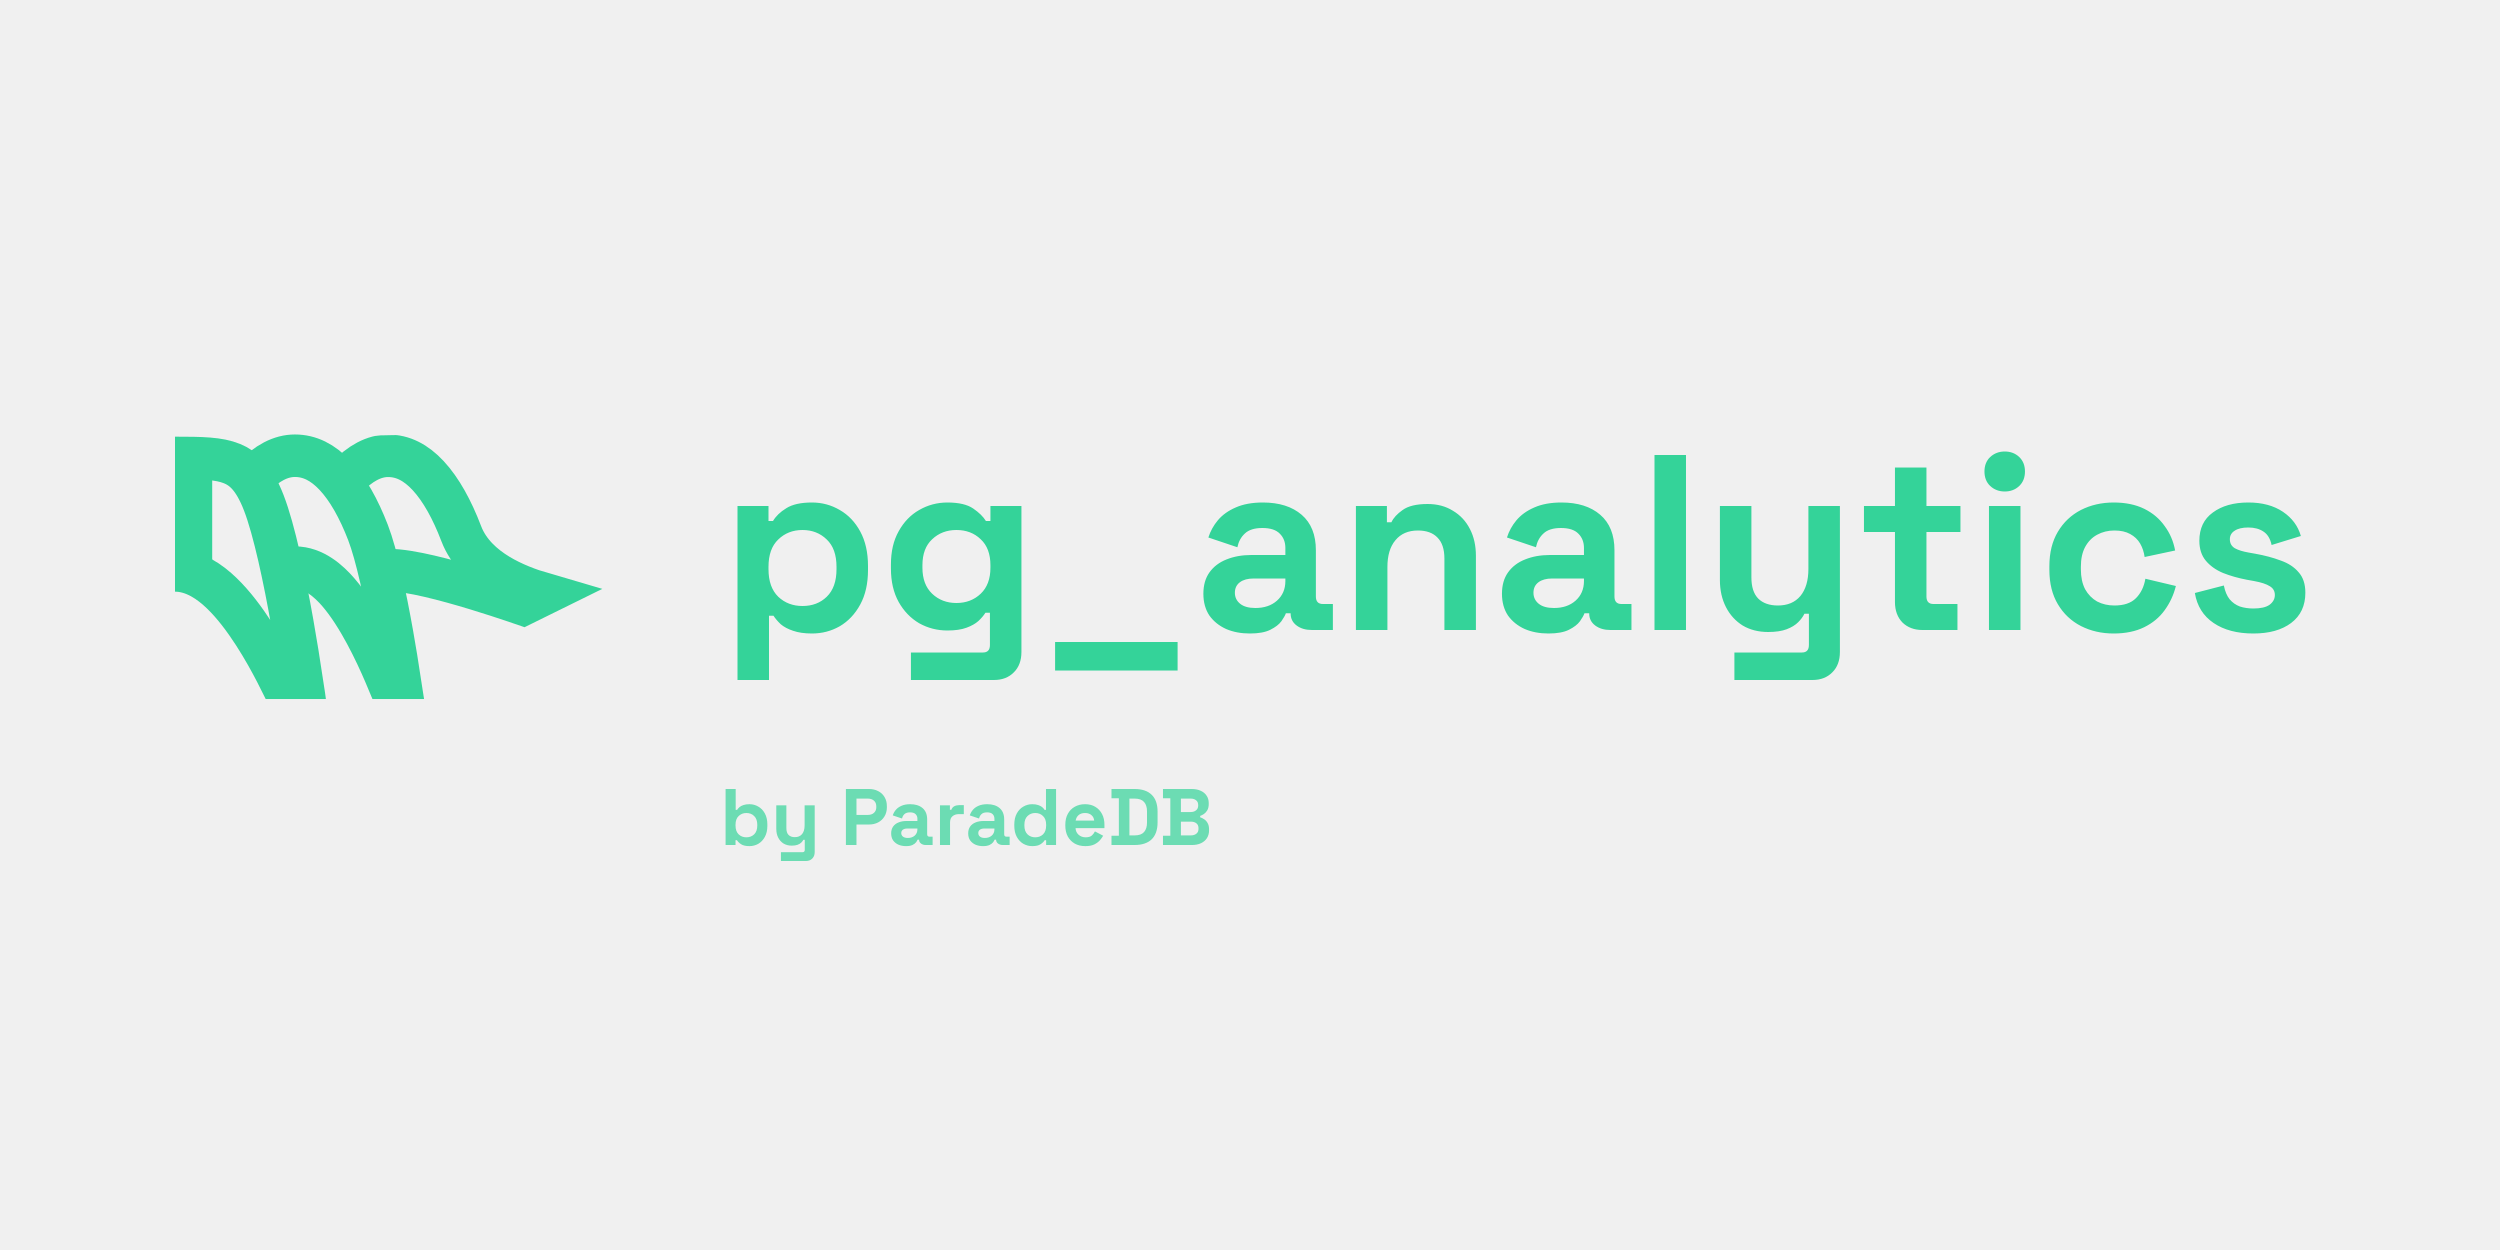
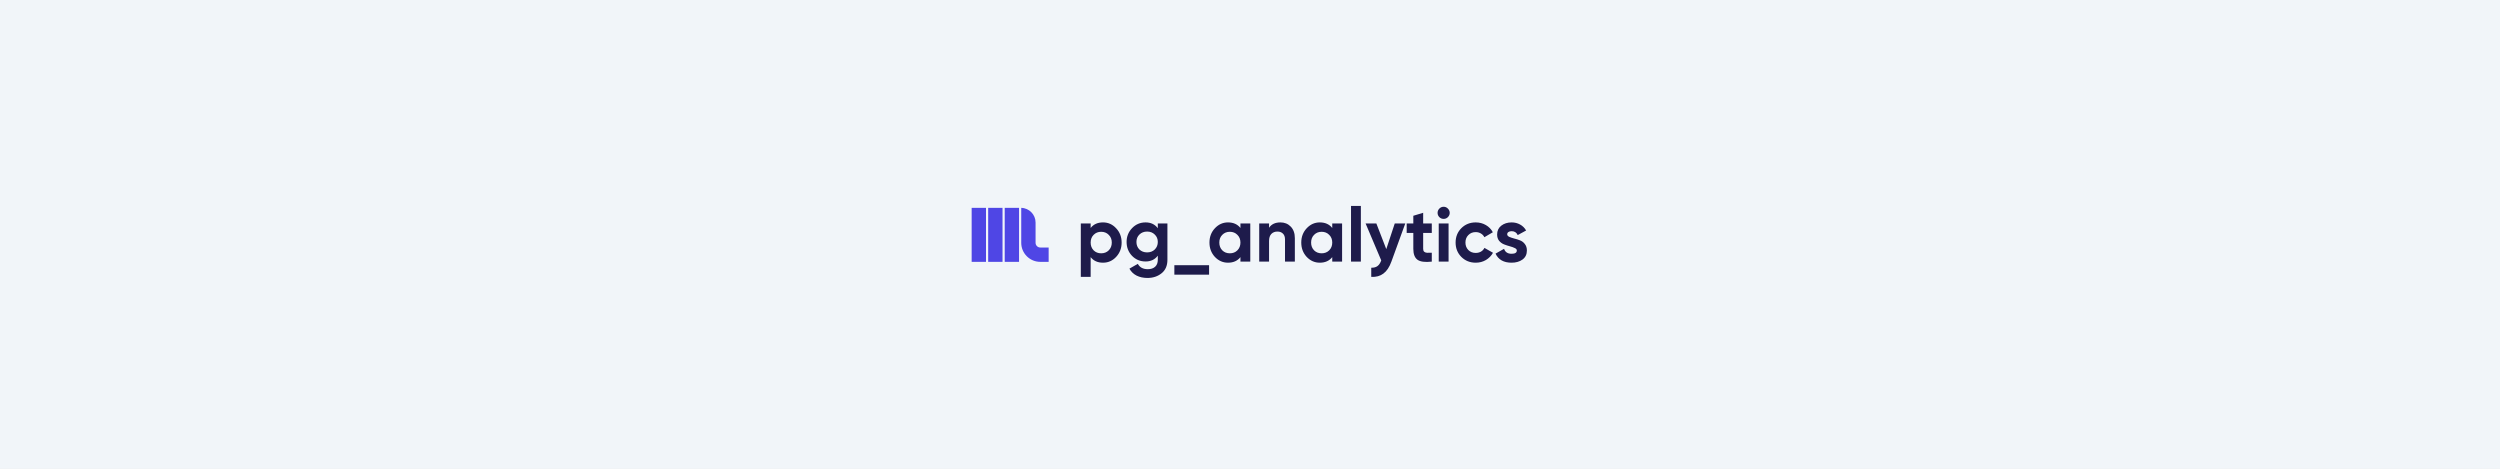
- <svg xmlns="http://www.w3.org/2000/svg" width="500" height="250" viewBox="0 0 500 250" fill="none">
-   <mask id="mask0_115_15" style="mask-type:alpha" maskUnits="userSpaceOnUse" x="48" y="86" width="38" height="54">
-     <path d="M48.227 86.094H85.194V139.828H59.387L48.227 86.094Z" fill="#D9D9D9" />
-   </mask>
-   <g mask="url(#mask0_115_15)">
-     <path d="M40.987 134.706C40.856 135.012 40.733 135.303 40.618 135.578H38.002C38.34 133.088 38.804 129.842 39.363 126.368C40.607 118.638 42.223 110.426 43.81 106.551C45.486 102.459 47.818 98.447 50.577 95.531C53.345 92.606 56.176 91.145 58.974 91.145C61.907 91.145 64.53 92.437 67.007 95.07C69.549 97.773 71.757 101.724 73.59 106.472C75.355 111.042 77.103 119.365 78.434 126.885C79.016 130.17 79.504 133.212 79.866 135.578H77.33C77.215 135.303 77.092 135.012 76.96 134.706C76.043 132.568 74.731 129.69 73.168 126.786C71.626 123.92 69.743 120.849 67.655 118.437C65.783 116.275 62.804 113.523 58.974 113.523C55.144 113.523 52.165 116.275 50.293 118.437C48.205 120.849 46.322 123.92 44.78 126.786C43.217 129.69 41.905 132.568 40.987 134.706Z" stroke="#34D399" stroke-width="8.5" />
+ <svg xmlns="http://www.w3.org/2000/svg" width="1600" height="300" viewBox="0 0 1600 300" fill="none">
+   <rect width="1600" height="300" fill="#F1F5F9" />
+   <g clip-path="url(#clip0_190_2)">
+     <mask id="mask0_190_2" style="mask-type:alpha" maskUnits="userSpaceOnUse" x="620" y="120" width="360" height="60">
+       <path d="M980 120H620V180H980V120Z" fill="#D9D9D9" />
+     </mask>
+     <g mask="url(#mask0_190_2)">
+       <path d="M705.93 142.339C709.218 142.339 712.018 143.593 714.33 146.1C716.674 148.574 717.846 151.618 717.846 155.232C717.846 158.846 716.674 161.907 714.33 164.414C712.018 166.888 709.218 168.125 705.93 168.125C702.511 168.125 699.874 166.937 698.018 164.56V177.209H691.718V143.023H698.018V145.904C699.874 143.528 702.511 142.339 705.93 142.339ZM699.923 160.214C701.193 161.484 702.804 162.118 704.758 162.118C706.711 162.118 708.323 161.484 709.593 160.214C710.895 158.911 711.546 157.251 711.546 155.232C711.546 153.214 710.895 151.57 709.593 150.3C708.323 148.998 706.711 148.346 704.758 148.346C702.804 148.346 701.193 148.998 699.923 150.3C698.653 151.57 698.018 153.214 698.018 155.232C698.018 157.251 698.653 158.911 699.923 160.214ZM740.994 143.023H747.148V166.27C747.148 170.046 745.894 172.928 743.387 174.914C740.913 176.9 737.917 177.893 734.401 177.893C731.764 177.893 729.436 177.388 727.417 176.379C725.431 175.37 723.901 173.888 722.827 171.935L728.199 168.858C729.436 171.137 731.568 172.277 734.596 172.277C736.582 172.277 738.145 171.756 739.285 170.714C740.424 169.672 740.994 168.191 740.994 166.27V163.632C739.138 166.107 736.534 167.344 733.18 167.344C729.729 167.344 726.831 166.139 724.487 163.73C722.175 161.288 721.02 158.325 721.02 154.842C721.02 151.391 722.192 148.444 724.536 146.002C726.88 143.56 729.762 142.339 733.18 142.339C736.534 142.339 739.138 143.577 740.994 146.051V143.023ZM729.224 159.677C730.527 160.914 732.171 161.532 734.157 161.532C736.143 161.532 737.771 160.914 739.041 159.677C740.343 158.407 740.994 156.795 740.994 154.842C740.994 152.921 740.343 151.342 739.041 150.104C737.771 148.835 736.143 148.2 734.157 148.2C732.171 148.2 730.527 148.835 729.224 150.104C727.955 151.342 727.32 152.921 727.32 154.842C727.32 156.795 727.955 158.407 729.224 159.677ZM751.59 175.793V169.737H773.811V175.793H751.59ZM793.882 143.023H800.182V167.442H793.882V164.56C791.993 166.937 789.34 168.125 785.921 168.125C782.665 168.125 779.865 166.888 777.521 164.414C775.209 161.907 774.054 158.846 774.054 155.232C774.054 151.618 775.209 148.574 777.521 146.1C779.865 143.593 782.665 142.339 785.921 142.339C789.34 142.339 791.993 143.528 793.882 145.904V143.023ZM782.258 160.214C783.528 161.484 785.14 162.118 787.093 162.118C789.047 162.118 790.658 161.484 791.928 160.214C793.23 158.911 793.882 157.251 793.882 155.232C793.882 153.214 793.23 151.57 791.928 150.3C790.658 148.998 789.047 148.346 787.093 148.346C785.14 148.346 783.528 148.998 782.258 150.3C780.988 151.57 780.354 153.214 780.354 155.232C780.354 157.251 780.988 158.911 782.258 160.214ZM819.471 142.339C822.141 142.339 824.339 143.235 826.064 145.025C827.822 146.816 828.702 149.291 828.702 152.449V167.442H822.402V153.23C822.402 151.602 821.962 150.365 821.083 149.518C820.204 148.639 819.032 148.2 817.567 148.2C815.939 148.2 814.636 148.704 813.66 149.714C812.683 150.723 812.195 152.237 812.195 154.256V167.442H805.895V143.023H812.195V145.758C813.725 143.479 816.15 142.339 819.471 142.339ZM852.639 143.023H858.939V167.442H852.639V164.56C850.75 166.937 848.097 168.125 844.678 168.125C841.422 168.125 838.622 166.888 836.278 164.414C833.967 161.907 832.811 158.846 832.811 155.232C832.811 151.618 833.967 148.574 836.278 146.1C838.622 143.593 841.422 142.339 844.678 142.339C848.097 142.339 850.75 143.528 852.639 145.904V143.023ZM841.015 160.214C842.285 161.484 843.897 162.118 845.85 162.118C847.804 162.118 849.415 161.484 850.685 160.214C851.988 158.911 852.639 157.251 852.639 155.232C852.639 153.214 851.988 151.57 850.685 150.3C849.415 148.998 847.804 148.346 845.85 148.346C843.897 148.346 842.285 148.998 841.015 150.3C839.746 151.57 839.111 153.214 839.111 155.232C839.111 157.251 839.746 158.911 841.015 160.214ZM864.652 167.442V131.791H870.952V167.442H864.652ZM892.639 143.023H899.378L890.49 167.442C889.22 170.958 887.527 173.498 885.411 175.06C883.327 176.656 880.722 177.372 877.597 177.209V171.349C879.29 171.381 880.625 171.023 881.601 170.274C882.611 169.525 883.408 168.321 883.995 166.66L873.983 143.023H880.869L887.218 159.432L892.639 143.023ZM916.344 149.079H910.825V159.237C910.825 160.084 911.037 160.702 911.46 161.093C911.883 161.484 912.502 161.711 913.316 161.777C914.13 161.809 915.139 161.793 916.344 161.728V167.442C912.014 167.93 908.953 167.523 907.162 166.221C905.404 164.918 904.525 162.591 904.525 159.237V149.079H900.276V143.023H904.525V138.091L910.825 136.186V143.023H916.344V149.079ZM923.911 140.093C922.869 140.093 921.958 139.718 921.176 138.97C920.428 138.188 920.053 137.277 920.053 136.235C920.053 135.193 920.428 134.281 921.176 133.5C921.958 132.718 922.869 132.328 923.911 132.328C924.986 132.328 925.897 132.718 926.646 133.5C927.428 134.281 927.818 135.193 927.818 136.235C927.818 137.277 927.428 138.188 926.646 138.97C925.897 139.718 924.986 140.093 923.911 140.093ZM920.786 167.442V143.023H927.086V167.442H920.786ZM944.475 168.125C940.796 168.125 937.72 166.888 935.245 164.414C932.803 161.939 931.582 158.879 931.582 155.232C931.582 151.586 932.803 148.525 935.245 146.051C937.72 143.577 940.796 142.339 944.475 142.339C946.852 142.339 949.017 142.909 950.971 144.049C952.924 145.188 954.406 146.718 955.415 148.639L949.994 151.814C949.506 150.804 948.757 150.007 947.748 149.421C946.771 148.835 945.664 148.542 944.427 148.542C942.538 148.542 940.975 149.177 939.738 150.446C938.501 151.684 937.882 153.279 937.882 155.232C937.882 157.153 938.501 158.749 939.738 160.018C940.975 161.256 942.538 161.874 944.427 161.874C945.696 161.874 946.82 161.598 947.796 161.044C948.806 160.458 949.555 159.66 950.043 158.651L955.513 161.777C954.438 163.698 952.924 165.244 950.971 166.416C949.017 167.556 946.852 168.125 944.475 168.125ZM964.608 149.958C964.608 150.609 965.032 151.146 965.878 151.57C966.757 151.96 967.815 152.318 969.053 152.644C970.29 152.937 971.527 153.328 972.764 153.816C974.001 154.272 975.043 155.053 975.89 156.16C976.769 157.267 977.208 158.651 977.208 160.311C977.208 162.818 976.264 164.756 974.376 166.123C972.52 167.458 970.192 168.125 967.392 168.125C962.378 168.125 958.96 166.188 957.136 162.314L962.606 159.237C963.322 161.353 964.918 162.411 967.392 162.411C969.639 162.411 970.762 161.711 970.762 160.311C970.762 159.66 970.322 159.139 969.443 158.749C968.597 158.325 967.555 157.951 966.318 157.625C965.081 157.3 963.843 156.893 962.606 156.404C961.369 155.916 960.311 155.151 959.432 154.109C958.585 153.035 958.162 151.7 958.162 150.104C958.162 147.695 959.041 145.807 960.799 144.439C962.59 143.039 964.804 142.339 967.441 142.339C969.427 142.339 971.234 142.795 972.862 143.707C974.49 144.586 975.776 145.856 976.72 147.516L971.348 150.446C970.567 148.786 969.264 147.956 967.441 147.956C966.627 147.956 965.943 148.135 965.39 148.493C964.869 148.851 964.608 149.339 964.608 149.958Z" fill="#1E1B4B" />
+       <path fill-rule="evenodd" clip-rule="evenodd" d="M652.19 133.023H643.013V167.587H652.19V133.023Z" fill="#4F46E5" />
+       <path fill-rule="evenodd" clip-rule="evenodd" d="M641.614 133.023H632.437V167.587H641.614V133.023Z" fill="#4F46E5" />
+       <path fill-rule="evenodd" clip-rule="evenodd" d="M631.038 133.023H621.86V167.587H631.038V133.023Z" fill="#4F46E5" />
+       <path fill-rule="evenodd" clip-rule="evenodd" d="M653.589 133.026V155.403C653.589 158.643 654.875 161.722 657.165 164.012C659.454 166.301 662.533 167.588 665.773 167.588H671.138V158.41H665.773C664.974 158.41 664.217 158.087 663.653 157.523C663.09 156.96 662.766 156.202 662.766 155.403V142.42C662.766 137.325 658.656 133.143 653.589 133.026V133.026Z" fill="#4F46E5" />
+     </g>
  </g>
-   <mask id="mask1_115_15" style="mask-type:alpha" maskUnits="userSpaceOnUse" x="35" y="77" width="31" height="63">
-     <rect x="35" y="77" width="30.174" height="62.828" fill="#D9D9D9" />
-   </mask>
-   <g mask="url(#mask1_115_15)">
-     <path d="M14.758 134.525C14.565 134.899 14.386 135.251 14.223 135.578H9.655C9.66 135.543 9.665 135.507 9.67 135.471C10.072 132.477 10.651 128.384 11.361 123.976C12.812 114.956 14.712 105.268 16.604 100.647C18.342 96.404 20.615 94.365 23.264 93.216C26.174 91.953 29.936 91.584 35 91.584C40.391 91.584 43.756 91.644 46.408 92.725C48.613 93.624 50.789 95.463 52.761 100.568C54.853 105.986 56.907 115.786 58.462 124.569C59.213 128.812 59.83 132.709 60.264 135.578H55.777C55.614 135.251 55.435 134.899 55.242 134.525C54.166 132.433 52.625 129.616 50.791 126.776C48.977 123.967 46.773 120.972 44.34 118.631C42.05 116.426 38.826 114.084 35 114.084C31.174 114.084 27.95 116.426 25.659 118.631C23.227 120.972 21.023 123.967 19.209 126.776C17.375 129.616 15.834 132.433 14.758 134.525Z" stroke="#34D399" stroke-width="8.5" />
-     <rect x="35" y="88.574" width="7.44" height="28.934" fill="#34D399" />
-   </g>
-   <mask id="mask2_115_15" style="mask-type:alpha" maskUnits="userSpaceOnUse" x="62" y="86" width="63" height="55">
-     <path d="M62.694 87.334L125 86.094V140.655H93.578L78.814 119.161L69.721 96.38L62.694 87.334Z" fill="#D9D9D9" />
-   </mask>
-   <g mask="url(#mask2_115_15)">
-     <path d="M59.602 135.5C59.468 135.817 59.342 136.12 59.224 136.405H56.599C56.938 133.866 57.408 130.535 57.974 126.968C59.219 119.122 60.839 110.77 62.434 106.823C64.115 102.659 66.455 98.576 69.224 95.61C72.004 92.632 74.836 91.158 77.618 91.158C80.536 91.158 83.159 92.46 85.648 95.143C88.2 97.893 90.415 101.914 92.255 106.743C93.692 110.518 96.673 113.16 99.712 114.995C102.55 116.708 105.778 117.927 108.774 118.799L104.619 120.848C104.161 120.69 103.622 120.505 103.016 120.3C100.995 119.617 98.22 118.703 95.207 117.788C92.203 116.876 88.921 115.948 85.897 115.244C82.966 114.562 79.95 114.01 77.618 114.01C75.604 114.01 73.868 114.786 72.517 115.686C71.16 116.59 69.956 117.775 68.91 118.999C66.822 121.444 64.94 124.558 63.397 127.465C61.834 130.41 60.52 133.33 59.602 135.5Z" stroke="#34D399" stroke-width="8.5" />
-   </g>
-   <path d="M147.5 136V101.2H153.7V104.2H154.6C155.167 103.233 156.05 102.383 157.25 101.65C158.45 100.883 160.167 100.5 162.4 100.5C164.4 100.5 166.25 101 167.95 102C169.65 102.967 171.017 104.4 172.05 106.3C173.083 108.2 173.6 110.5 173.6 113.2V114C173.6 116.7 173.083 119 172.05 120.9C171.017 122.8 169.65 124.25 167.95 125.25C166.25 126.217 164.4 126.7 162.4 126.7C160.9 126.7 159.633 126.517 158.6 126.15C157.6 125.817 156.783 125.383 156.15 124.85C155.55 124.283 155.067 123.717 154.7 123.15H153.8V136H147.5ZM160.5 121.2C162.467 121.2 164.083 120.583 165.35 119.35C166.65 118.083 167.3 116.25 167.3 113.85V113.35C167.3 110.95 166.65 109.133 165.35 107.9C164.05 106.633 162.433 106 160.5 106C158.567 106 156.95 106.633 155.65 107.9C154.35 109.133 153.7 110.95 153.7 113.35V113.85C153.7 116.25 154.35 118.083 155.65 119.35C156.95 120.583 158.567 121.2 160.5 121.2ZM178.185 113.7V112.9C178.185 110.3 178.701 108.083 179.735 106.25C180.768 104.383 182.135 102.967 183.835 102C185.568 101 187.451 100.5 189.485 100.5C191.751 100.5 193.468 100.9 194.635 101.7C195.801 102.5 196.651 103.333 197.185 104.2H198.085V101.2H204.285V130.4C204.285 132.1 203.785 133.45 202.785 134.45C201.785 135.483 200.451 136 198.785 136H182.185V130.5H196.585C197.518 130.5 197.985 130 197.985 129V122.55H197.085C196.751 123.083 196.285 123.633 195.685 124.2C195.085 124.733 194.285 125.183 193.285 125.55C192.285 125.917 191.018 126.1 189.485 126.1C187.451 126.1 185.568 125.617 183.835 124.65C182.135 123.65 180.768 122.233 179.735 120.4C178.701 118.533 178.185 116.3 178.185 113.7ZM191.285 120.6C193.218 120.6 194.835 119.983 196.135 118.75C197.435 117.517 198.085 115.783 198.085 113.55V113.05C198.085 110.783 197.435 109.05 196.135 107.85C194.868 106.617 193.251 106 191.285 106C189.351 106 187.735 106.617 186.435 107.85C185.135 109.05 184.485 110.783 184.485 113.05V113.55C184.485 115.783 185.135 117.517 186.435 118.75C187.735 119.983 189.351 120.6 191.285 120.6ZM211.02 134.1V128.4H235.52V134.1H211.02ZM249.975 126.7C248.209 126.7 246.625 126.4 245.225 125.8C243.825 125.167 242.709 124.267 241.875 123.1C241.075 121.9 240.675 120.45 240.675 118.75C240.675 117.05 241.075 115.633 241.875 114.5C242.709 113.333 243.842 112.467 245.275 111.9C246.742 111.3 248.409 111 250.275 111H257.075V109.6C257.075 108.433 256.709 107.483 255.975 106.75C255.242 105.983 254.075 105.6 252.475 105.6C250.909 105.6 249.742 105.967 248.975 106.7C248.209 107.4 247.709 108.317 247.475 109.45L241.675 107.5C242.075 106.233 242.709 105.083 243.575 104.05C244.475 102.983 245.659 102.133 247.125 101.5C248.625 100.833 250.442 100.5 252.575 100.5C255.842 100.5 258.425 101.317 260.325 102.95C262.225 104.583 263.175 106.95 263.175 110.05V119.3C263.175 120.3 263.642 120.8 264.575 120.8H266.575V126H262.375C261.142 126 260.125 125.7 259.325 125.1C258.525 124.5 258.125 123.7 258.125 122.7V122.65H257.175C257.042 123.05 256.742 123.583 256.275 124.25C255.809 124.883 255.075 125.45 254.075 125.95C253.075 126.45 251.709 126.7 249.975 126.7ZM251.075 121.6C252.842 121.6 254.275 121.117 255.375 120.15C256.509 119.15 257.075 117.833 257.075 116.2V115.7H250.725C249.559 115.7 248.642 115.95 247.975 116.45C247.309 116.95 246.975 117.65 246.975 118.55C246.975 119.45 247.325 120.183 248.025 120.75C248.725 121.317 249.742 121.6 251.075 121.6ZM271.182 126V101.2H277.382V104.45H278.282C278.682 103.583 279.432 102.767 280.532 102C281.632 101.2 283.298 100.8 285.532 100.8C287.465 100.8 289.148 101.25 290.582 102.15C292.048 103.017 293.182 104.233 293.982 105.8C294.782 107.333 295.182 109.133 295.182 111.2V126H288.882V111.7C288.882 109.833 288.415 108.433 287.482 107.5C286.582 106.567 285.282 106.1 283.582 106.1C281.648 106.1 280.148 106.75 279.082 108.05C278.015 109.317 277.482 111.1 277.482 113.4V126H271.182ZM309.692 126.7C307.926 126.7 306.342 126.4 304.942 125.8C303.542 125.167 302.426 124.267 301.592 123.1C300.792 121.9 300.392 120.45 300.392 118.75C300.392 117.05 300.792 115.633 301.592 114.5C302.426 113.333 303.559 112.467 304.992 111.9C306.459 111.3 308.126 111 309.992 111H316.792V109.6C316.792 108.433 316.426 107.483 315.692 106.75C314.959 105.983 313.792 105.6 312.192 105.6C310.626 105.6 309.459 105.967 308.692 106.7C307.926 107.4 307.426 108.317 307.192 109.45L301.392 107.5C301.792 106.233 302.426 105.083 303.292 104.05C304.192 102.983 305.376 102.133 306.842 101.5C308.342 100.833 310.159 100.5 312.292 100.5C315.559 100.5 318.142 101.317 320.042 102.95C321.942 104.583 322.892 106.95 322.892 110.05V119.3C322.892 120.3 323.359 120.8 324.292 120.8H326.292V126H322.092C320.859 126 319.842 125.7 319.042 125.1C318.242 124.5 317.842 123.7 317.842 122.7V122.65H316.892C316.759 123.05 316.459 123.583 315.992 124.25C315.526 124.883 314.792 125.45 313.792 125.95C312.792 126.45 311.426 126.7 309.692 126.7ZM310.792 121.6C312.559 121.6 313.992 121.117 315.092 120.15C316.226 119.15 316.792 117.833 316.792 116.2V115.7H310.442C309.276 115.7 308.359 115.95 307.692 116.45C307.026 116.95 306.692 117.65 306.692 118.55C306.692 119.45 307.042 120.183 307.742 120.75C308.442 121.317 309.459 121.6 310.792 121.6ZM330.898 126V91H337.198V126H330.898ZM346.88 136V130.5H360.38C361.313 130.5 361.78 130 361.78 129V122.75H360.88C360.613 123.317 360.196 123.883 359.63 124.45C359.063 125.017 358.296 125.483 357.33 125.85C356.363 126.217 355.13 126.4 353.63 126.4C351.696 126.4 349.996 125.967 348.53 125.1C347.096 124.2 345.98 122.967 345.18 121.4C344.38 119.833 343.98 118.033 343.98 116V101.2H350.28V115.5C350.28 117.367 350.73 118.767 351.63 119.7C352.563 120.633 353.88 121.1 355.58 121.1C357.513 121.1 359.013 120.467 360.08 119.2C361.146 117.9 361.68 116.1 361.68 113.8V101.2H367.98V130.4C367.98 132.1 367.48 133.45 366.48 134.45C365.48 135.483 364.146 136 362.48 136H346.88ZM384.49 126C382.857 126 381.524 125.5 380.49 124.5C379.49 123.467 378.99 122.1 378.99 120.4V106.4H372.79V101.2H378.99V93.5H385.29V101.2H392.09V106.4H385.29V119.3C385.29 120.3 385.757 120.8 386.69 120.8H391.49V126H384.49ZM397.793 126V101.2H404.093V126H397.793ZM400.943 98.3C399.81 98.3 398.843 97.933 398.043 97.2C397.276 96.467 396.893 95.5 396.893 94.3C396.893 93.1 397.276 92.133 398.043 91.4C398.843 90.667 399.81 90.3 400.943 90.3C402.11 90.3 403.076 90.667 403.843 91.4C404.61 92.133 404.993 93.1 404.993 94.3C404.993 95.5 404.61 96.467 403.843 97.2C403.076 97.933 402.11 98.3 400.943 98.3ZM422.724 126.7C420.324 126.7 418.141 126.2 416.174 125.2C414.241 124.2 412.708 122.75 411.574 120.85C410.441 118.95 409.874 116.65 409.874 113.95V113.25C409.874 110.55 410.441 108.25 411.574 106.35C412.708 104.45 414.241 103 416.174 102C418.141 101 420.324 100.5 422.724 100.5C425.091 100.5 427.124 100.917 428.824 101.75C430.524 102.583 431.891 103.733 432.924 105.2C433.991 106.633 434.691 108.267 435.024 110.1L428.924 111.4C428.791 110.4 428.491 109.5 428.024 108.7C427.558 107.9 426.891 107.267 426.024 106.8C425.191 106.333 424.141 106.1 422.874 106.1C421.608 106.1 420.458 106.383 419.424 106.95C418.424 107.483 417.624 108.3 417.024 109.4C416.458 110.467 416.174 111.783 416.174 113.35V113.85C416.174 115.417 416.458 116.75 417.024 117.85C417.624 118.917 418.424 119.733 419.424 120.3C420.458 120.833 421.608 121.1 422.874 121.1C424.774 121.1 426.208 120.617 427.174 119.65C428.174 118.65 428.808 117.35 429.074 115.75L435.174 117.2C434.741 118.967 433.991 120.583 432.924 122.05C431.891 123.483 430.524 124.617 428.824 125.45C427.124 126.283 425.091 126.7 422.724 126.7ZM450.671 126.7C447.438 126.7 444.788 126 442.721 124.6C440.654 123.2 439.404 121.2 438.971 118.6L444.771 117.1C445.004 118.267 445.388 119.183 445.921 119.85C446.488 120.517 447.171 121 447.971 121.3C448.804 121.567 449.704 121.7 450.671 121.7C452.138 121.7 453.221 121.45 453.921 120.95C454.621 120.417 454.971 119.767 454.971 119C454.971 118.233 454.638 117.65 453.971 117.25C453.304 116.817 452.238 116.467 450.771 116.2L449.371 115.95C447.638 115.617 446.054 115.167 444.621 114.6C443.188 114 442.038 113.183 441.171 112.15C440.304 111.117 439.871 109.783 439.871 108.15C439.871 105.683 440.771 103.8 442.571 102.5C444.371 101.167 446.738 100.5 449.671 100.5C452.438 100.5 454.738 101.117 456.571 102.35C458.404 103.583 459.604 105.2 460.171 107.2L454.321 109C454.054 107.733 453.504 106.833 452.671 106.3C451.871 105.767 450.871 105.5 449.671 105.5C448.471 105.5 447.554 105.717 446.921 106.15C446.288 106.55 445.971 107.117 445.971 107.85C445.971 108.65 446.304 109.25 446.971 109.65C447.638 110.017 448.538 110.3 449.671 110.5L451.071 110.75C452.938 111.083 454.621 111.533 456.121 112.1C457.654 112.633 458.854 113.417 459.721 114.45C460.621 115.45 461.071 116.817 461.071 118.55C461.071 121.15 460.121 123.167 458.221 124.6C456.354 126 453.838 126.7 450.671 126.7Z" fill="#34D399" />
-   <path d="M149.888 169.224C149.173 169.224 148.624 169.101 148.24 168.856C147.856 168.611 147.573 168.339 147.392 168.04H147.104V169H145.12V157.8H147.136V161.976H147.424C147.541 161.784 147.696 161.603 147.888 161.432C148.091 161.261 148.352 161.123 148.672 161.016C149.003 160.899 149.408 160.84 149.888 160.84C150.528 160.84 151.12 161 151.664 161.32C152.208 161.629 152.645 162.088 152.976 162.696C153.307 163.304 153.472 164.04 153.472 164.904V165.16C153.472 166.024 153.307 166.76 152.976 167.368C152.645 167.976 152.208 168.44 151.664 168.76C151.12 169.069 150.528 169.224 149.888 169.224ZM149.28 167.464C149.899 167.464 150.416 167.267 150.832 166.872C151.248 166.467 151.456 165.88 151.456 165.112V164.952C151.456 164.184 151.248 163.603 150.832 163.208C150.427 162.803 149.909 162.6 149.28 162.6C148.661 162.6 148.144 162.803 147.728 163.208C147.312 163.603 147.104 164.184 147.104 164.952V165.112C147.104 165.88 147.312 166.467 147.728 166.872C148.144 167.267 148.661 167.464 149.28 167.464ZM156.187 172.2V170.44H160.507C160.806 170.44 160.955 170.28 160.955 169.96V167.96H160.667C160.582 168.141 160.448 168.323 160.267 168.504C160.086 168.685 159.84 168.835 159.531 168.952C159.222 169.069 158.827 169.128 158.347 169.128C157.728 169.128 157.184 168.989 156.715 168.712C156.256 168.424 155.899 168.029 155.643 167.528C155.387 167.027 155.259 166.451 155.259 165.8V161.064H157.275V165.64C157.275 166.237 157.419 166.685 157.707 166.984C158.006 167.283 158.427 167.432 158.971 167.432C159.59 167.432 160.07 167.229 160.411 166.824C160.752 166.408 160.923 165.832 160.923 165.096V161.064H162.939V170.408C162.939 170.952 162.779 171.384 162.459 171.704C162.139 172.035 161.712 172.2 161.179 172.2H156.187ZM169.181 169V157.8H173.789C174.493 157.8 175.112 157.944 175.645 158.232C176.189 158.509 176.61 158.904 176.909 159.416C177.218 159.928 177.373 160.536 177.373 161.24V161.464C177.373 162.157 177.213 162.765 176.893 163.288C176.584 163.8 176.157 164.2 175.613 164.488C175.08 164.765 174.472 164.904 173.789 164.904H171.293V169H169.181ZM171.293 162.984H173.581C174.082 162.984 174.488 162.845 174.797 162.568C175.106 162.291 175.261 161.912 175.261 161.432V161.272C175.261 160.792 175.106 160.413 174.797 160.136C174.488 159.859 174.082 159.72 173.581 159.72H171.293V162.984ZM181.209 169.224C180.644 169.224 180.137 169.128 179.689 168.936C179.241 168.733 178.884 168.445 178.617 168.072C178.361 167.688 178.233 167.224 178.233 166.68C178.233 166.136 178.361 165.683 178.617 165.32C178.884 164.947 179.246 164.669 179.705 164.488C180.174 164.296 180.708 164.2 181.305 164.2H183.481V163.752C183.481 163.379 183.364 163.075 183.129 162.84C182.894 162.595 182.521 162.472 182.009 162.472C181.508 162.472 181.134 162.589 180.889 162.824C180.644 163.048 180.484 163.341 180.409 163.704L178.553 163.08C178.681 162.675 178.884 162.307 179.161 161.976C179.449 161.635 179.828 161.363 180.297 161.16C180.777 160.947 181.358 160.84 182.041 160.84C183.086 160.84 183.913 161.101 184.521 161.624C185.129 162.147 185.433 162.904 185.433 163.896V166.856C185.433 167.176 185.582 167.336 185.881 167.336H186.521V169H185.177C184.782 169 184.457 168.904 184.201 168.712C183.945 168.52 183.817 168.264 183.817 167.944V167.928H183.513C183.47 168.056 183.374 168.227 183.225 168.44C183.076 168.643 182.841 168.824 182.521 168.984C182.201 169.144 181.764 169.224 181.209 169.224ZM181.561 167.592C182.126 167.592 182.585 167.437 182.937 167.128C183.3 166.808 183.481 166.387 183.481 165.864V165.704H181.449C181.076 165.704 180.782 165.784 180.569 165.944C180.356 166.104 180.249 166.328 180.249 166.616C180.249 166.904 180.361 167.139 180.585 167.32C180.809 167.501 181.134 167.592 181.561 167.592ZM187.995 169V161.064H189.979V161.96H190.267C190.384 161.64 190.576 161.405 190.843 161.256C191.12 161.107 191.44 161.032 191.803 161.032H192.763V162.824H191.771C191.259 162.824 190.838 162.963 190.507 163.24C190.176 163.507 190.011 163.923 190.011 164.488V169H187.995ZM196.615 169.224C196.05 169.224 195.543 169.128 195.095 168.936C194.647 168.733 194.29 168.445 194.023 168.072C193.767 167.688 193.639 167.224 193.639 166.68C193.639 166.136 193.767 165.683 194.023 165.32C194.29 164.947 194.653 164.669 195.111 164.488C195.581 164.296 196.114 164.2 196.711 164.2H198.887V163.752C198.887 163.379 198.77 163.075 198.535 162.84C198.301 162.595 197.927 162.472 197.415 162.472C196.914 162.472 196.541 162.589 196.295 162.824C196.05 163.048 195.89 163.341 195.815 163.704L193.959 163.08C194.087 162.675 194.29 162.307 194.567 161.976C194.855 161.635 195.234 161.363 195.703 161.16C196.183 160.947 196.765 160.84 197.447 160.84C198.493 160.84 199.319 161.101 199.927 161.624C200.535 162.147 200.839 162.904 200.839 163.896V166.856C200.839 167.176 200.989 167.336 201.287 167.336H201.927V169H200.583C200.189 169 199.863 168.904 199.607 168.712C199.351 168.52 199.223 168.264 199.223 167.944V167.928H198.919C198.877 168.056 198.781 168.227 198.631 168.44C198.482 168.643 198.247 168.824 197.927 168.984C197.607 169.144 197.17 169.224 196.615 169.224ZM196.967 167.592C197.533 167.592 197.991 167.437 198.343 167.128C198.706 166.808 198.887 166.387 198.887 165.864V165.704H196.855C196.482 165.704 196.189 165.784 195.975 165.944C195.762 166.104 195.655 166.328 195.655 166.616C195.655 166.904 195.767 167.139 195.991 167.32C196.215 167.501 196.541 167.592 196.967 167.592ZM206.445 169.224C205.816 169.224 205.224 169.069 204.669 168.76C204.125 168.44 203.688 167.976 203.357 167.368C203.026 166.76 202.861 166.024 202.861 165.16V164.904C202.861 164.04 203.026 163.304 203.357 162.696C203.688 162.088 204.125 161.629 204.669 161.32C205.213 161 205.805 160.84 206.445 160.84C206.925 160.84 207.325 160.899 207.645 161.016C207.976 161.123 208.242 161.261 208.445 161.432C208.648 161.603 208.802 161.784 208.909 161.976H209.197V157.8H211.213V169H209.229V168.04H208.941C208.76 168.339 208.477 168.611 208.093 168.856C207.72 169.101 207.17 169.224 206.445 169.224ZM207.053 167.464C207.672 167.464 208.189 167.267 208.605 166.872C209.021 166.467 209.229 165.88 209.229 165.112V164.952C209.229 164.184 209.021 163.603 208.605 163.208C208.2 162.803 207.682 162.6 207.053 162.6C206.434 162.6 205.917 162.803 205.501 163.208C205.085 163.603 204.877 164.184 204.877 164.952V165.112C204.877 165.88 205.085 166.467 205.501 166.872C205.917 167.267 206.434 167.464 207.053 167.464ZM217.064 169.224C216.275 169.224 215.576 169.059 214.968 168.728C214.371 168.387 213.901 167.912 213.56 167.304C213.229 166.685 213.064 165.96 213.064 165.128V164.936C213.064 164.104 213.229 163.384 213.56 162.776C213.891 162.157 214.355 161.683 214.952 161.352C215.549 161.011 216.243 160.84 217.032 160.84C217.811 160.84 218.488 161.016 219.064 161.368C219.64 161.709 220.088 162.189 220.408 162.808C220.728 163.416 220.888 164.125 220.888 164.936V165.624H215.112C215.133 166.168 215.336 166.611 215.72 166.952C216.104 167.293 216.573 167.464 217.128 167.464C217.693 167.464 218.109 167.341 218.376 167.096C218.643 166.851 218.845 166.579 218.984 166.28L220.632 167.144C220.483 167.421 220.264 167.725 219.976 168.056C219.699 168.376 219.325 168.653 218.856 168.888C218.387 169.112 217.789 169.224 217.064 169.224ZM215.128 164.12H218.84C218.797 163.661 218.611 163.293 218.28 163.016C217.96 162.739 217.539 162.6 217.016 162.6C216.472 162.6 216.04 162.739 215.72 163.016C215.4 163.293 215.203 163.661 215.128 164.12ZM222.299 169V167.144H223.771V159.656H222.299V157.8H226.907C228.411 157.8 229.552 158.184 230.331 158.952C231.12 159.709 231.515 160.84 231.515 162.344V164.456C231.515 165.96 231.12 167.096 230.331 167.864C229.552 168.621 228.411 169 226.907 169H222.299ZM225.883 167.08H226.939C227.792 167.08 228.416 166.856 228.811 166.408C229.205 165.96 229.403 165.331 229.403 164.52V162.28C229.403 161.459 229.205 160.829 228.811 160.392C228.416 159.944 227.792 159.72 226.939 159.72H225.883V167.08ZM232.595 169V167.144H234.067V159.656H232.595V157.8H238.355C239.038 157.8 239.63 157.917 240.131 158.152C240.643 158.376 241.038 158.701 241.315 159.128C241.603 159.544 241.747 160.045 241.747 160.632V160.792C241.747 161.304 241.651 161.725 241.459 162.056C241.267 162.376 241.038 162.627 240.771 162.808C240.515 162.979 240.27 163.101 240.035 163.176V163.464C240.27 163.528 240.526 163.651 240.803 163.832C241.081 164.003 241.315 164.253 241.507 164.584C241.71 164.915 241.811 165.347 241.811 165.88V166.04C241.811 166.659 241.667 167.192 241.379 167.64C241.091 168.077 240.691 168.413 240.179 168.648C239.678 168.883 239.091 169 238.419 169H232.595ZM236.179 167.08H238.163C238.622 167.08 238.99 166.968 239.267 166.744C239.555 166.52 239.699 166.2 239.699 165.784V165.624C239.699 165.208 239.561 164.888 239.283 164.664C239.006 164.44 238.633 164.328 238.163 164.328H236.179V167.08ZM236.179 162.408H238.131C238.569 162.408 238.926 162.296 239.203 162.072C239.491 161.848 239.635 161.539 239.635 161.144V160.984C239.635 160.579 239.497 160.269 239.219 160.056C238.942 159.832 238.579 159.72 238.131 159.72H236.179V162.408Z" fill="#34D399" fill-opacity="0.7" />
+   <defs>
+     <clipPath id="clip0_190_2">
+       <rect width="360" height="60" fill="white" transform="translate(620 120)" />
+     </clipPath>
+   </defs>
</svg>
